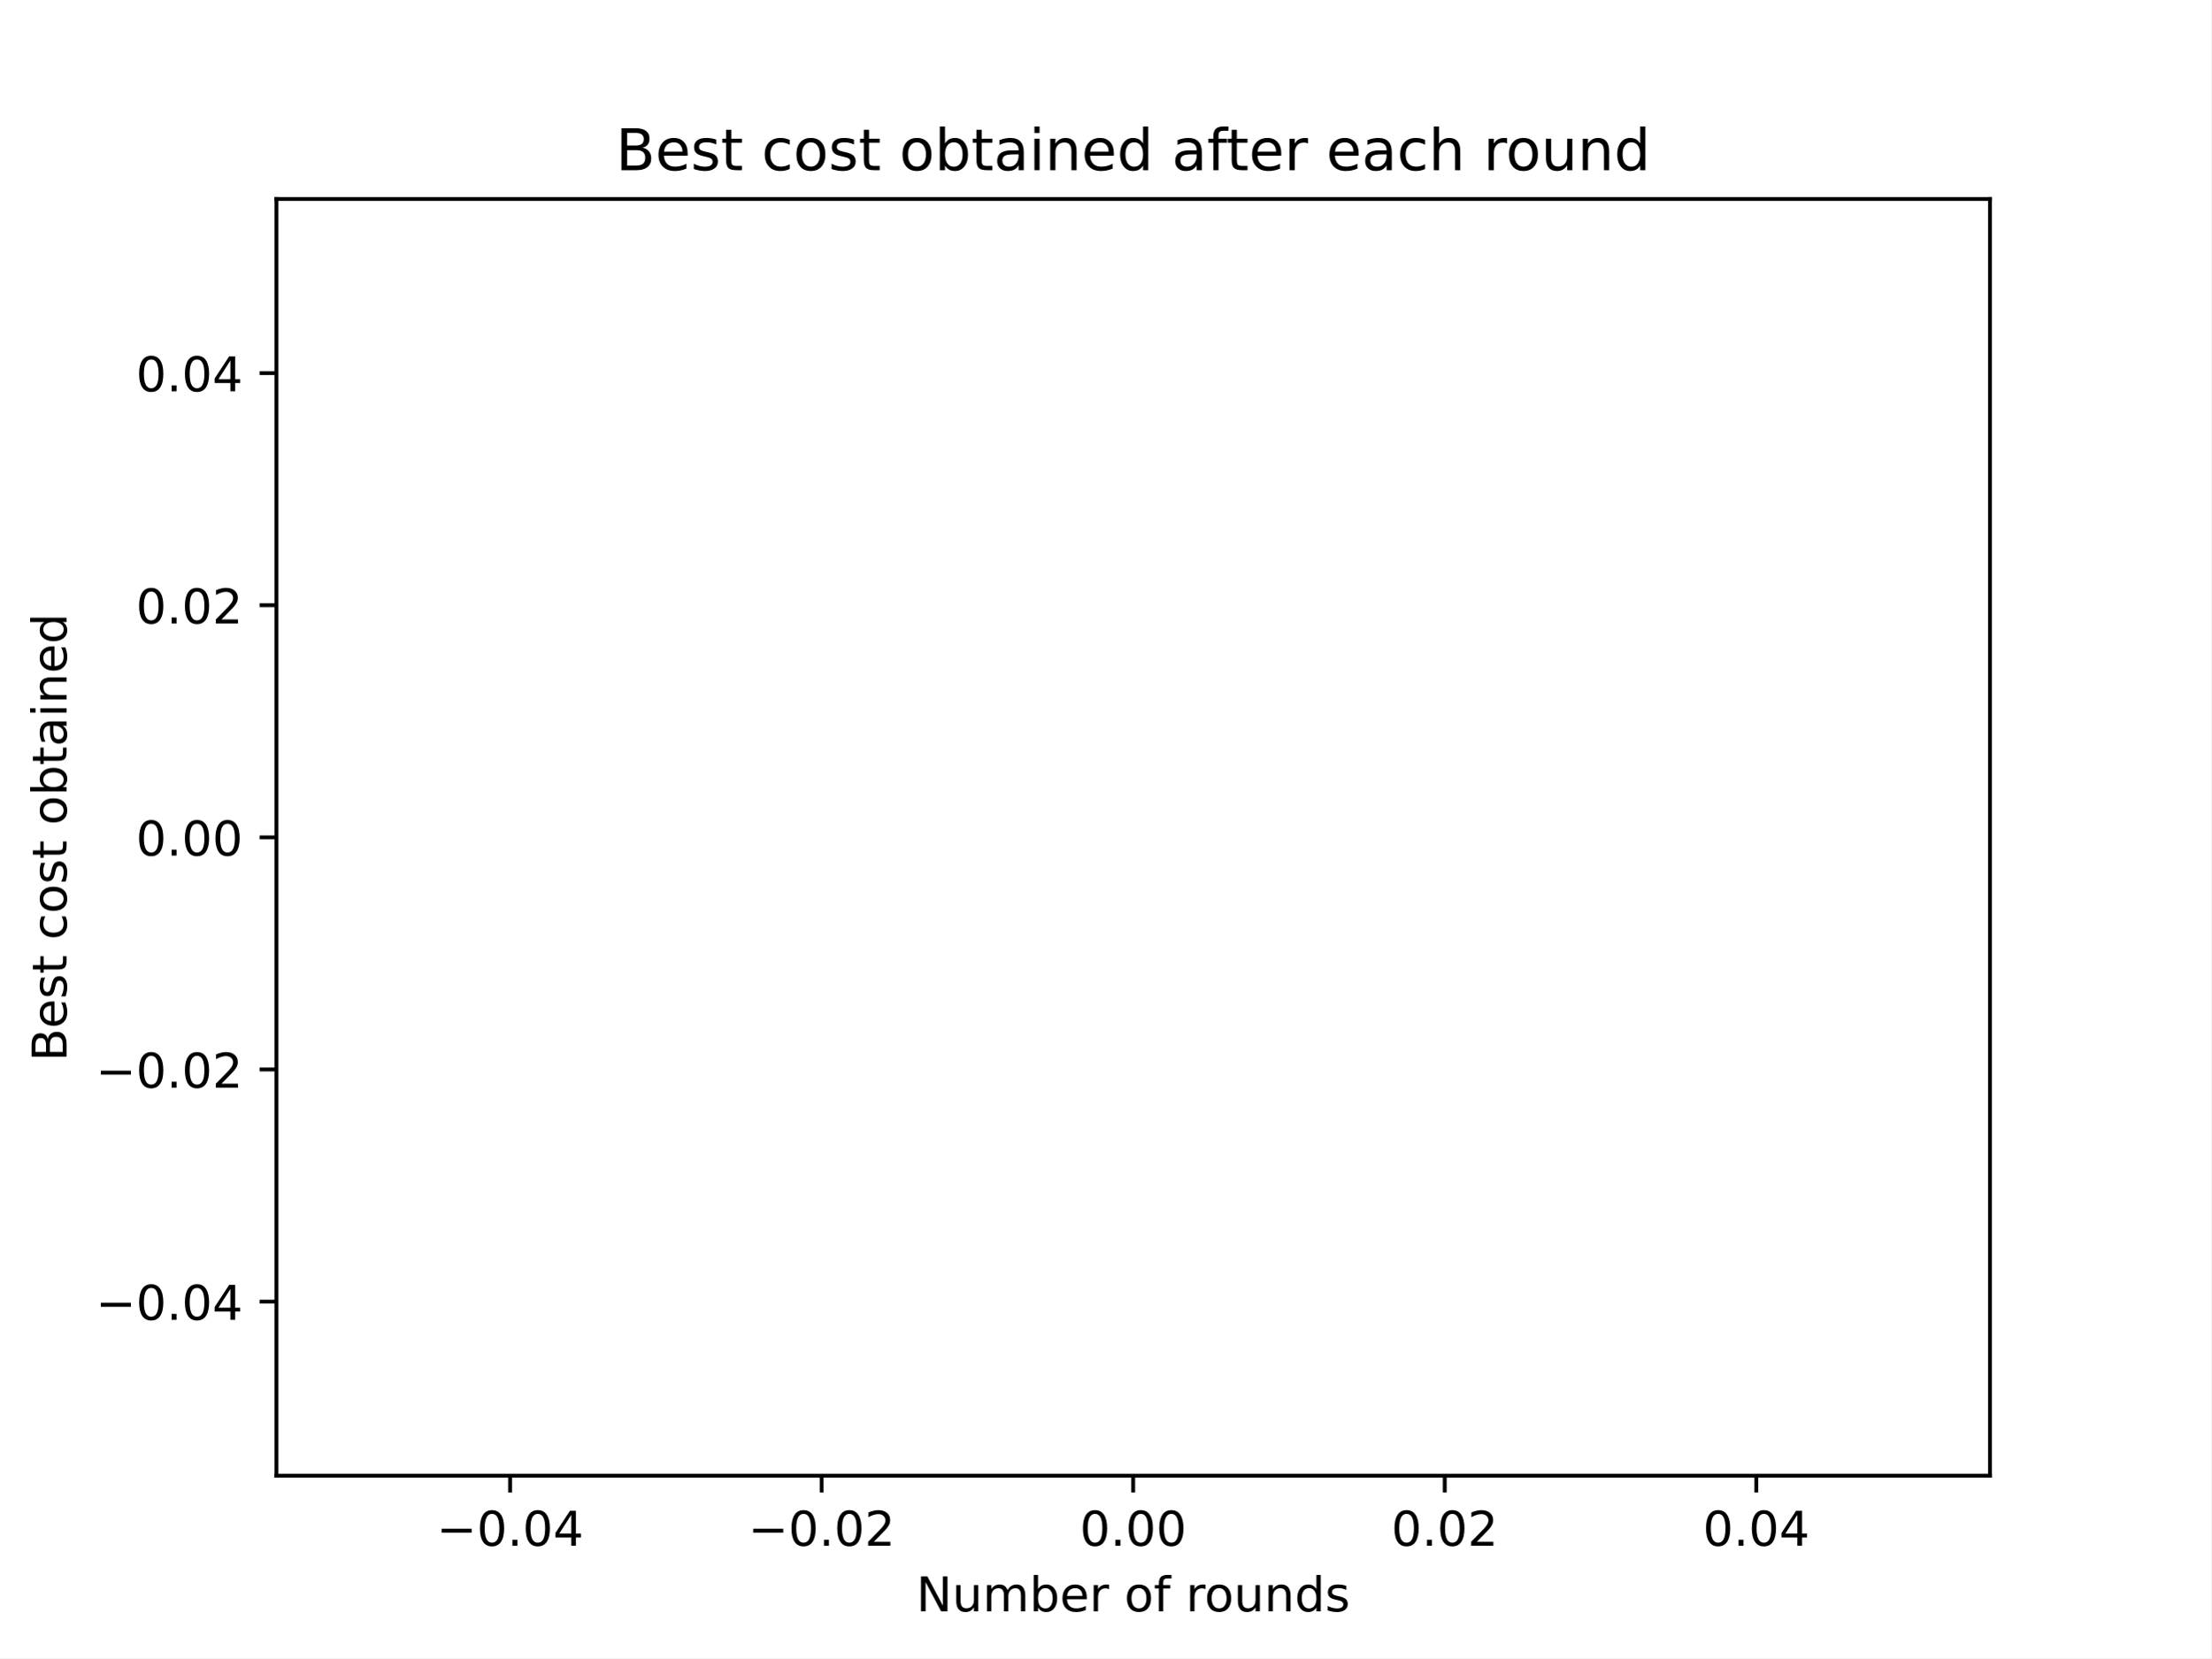
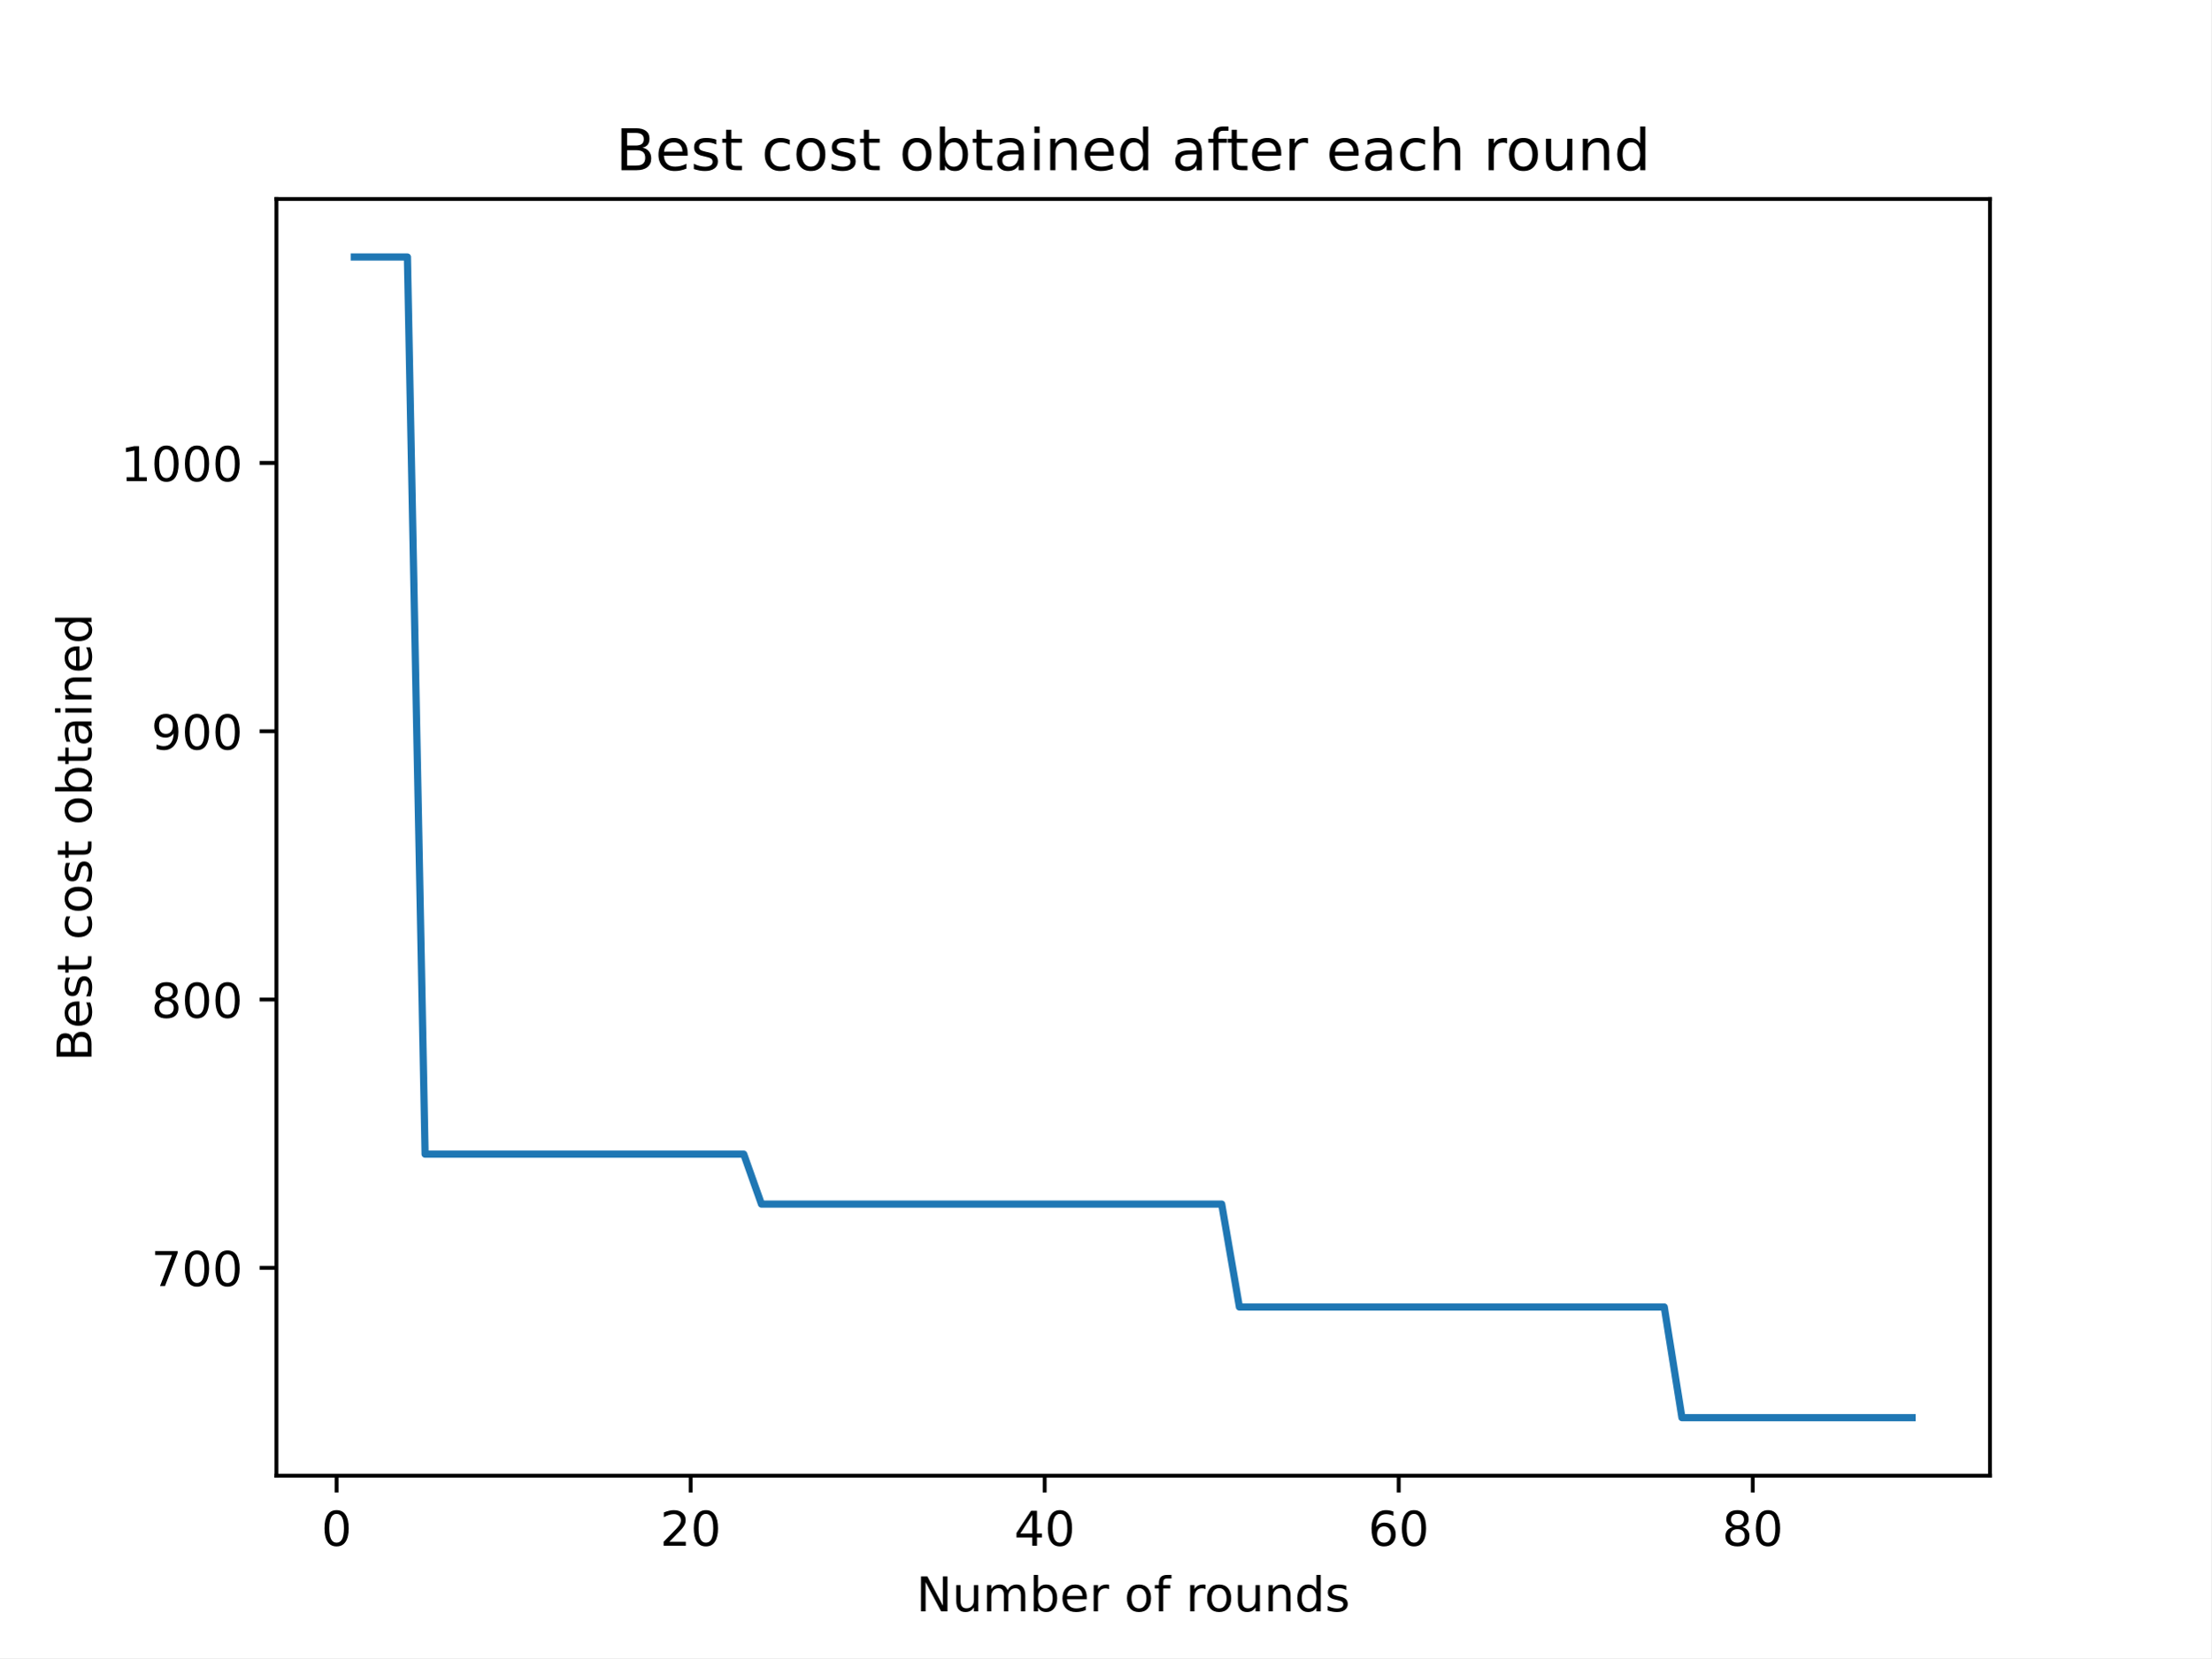
<svg xmlns="http://www.w3.org/2000/svg" xmlns:xlink="http://www.w3.org/1999/xlink" height="345.6pt" version="1.1" viewBox="0 0 460.8 345.6" width="460.8pt">
  <defs>
    <style type="text/css">*{stroke-linecap:butt;stroke-linejoin:round;}</style>
  </defs>
  <g id="figure_1">
    <g id="patch_1">
      <path d="M 0 345.6  L 460.8 345.6  L 460.8 0  L 0 0  z " style="fill:#ffffff;" />
    </g>
    <g id="axes_1">
      <g id="patch_2">
        <path d="M 57.6 307.584  L 414.72 307.584  L 414.72 41.472  L 57.6 41.472  z " style="fill:#ffffff;" />
      </g>
      <g id="matplotlib.axis_1">
        <g id="xtick_1">
          <g id="line2d_1">
            <defs>
-               <path d="M 0 0  L 0 3.5  " id="md01a95ac7e" style="stroke:#000000;stroke-width:0.8;" />
-             </defs>
-             <g>
-               <use style="stroke:#000000;stroke-width:0.8;" x="106.298" xlink:href="#md01a95ac7e" y="307.584" />
+               <path d="M 0 0  L 0 3.5  " id="m90bd1d16af" style="stroke:#000000;stroke-width:0.8;" />
+             </defs>
+             <g>
+               <use style="stroke:#000000;stroke-width:0.8;" x="70.143" xlink:href="#m90bd1d16af" y="307.584" />
            </g>
          </g>
          <g id="text_1">
-             <g transform="translate(90.97553 322.1824)scale(0.1 -0.1)">
-               <defs>
-                 <path d="M 10.594 35.5  L 73.188 35.5  L 73.188 27.203  L 10.594 27.203  z " id="DejaVuSans-8722" />
+             <g transform="translate(66.96222 322.1824)scale(0.1 -0.1)">
+               <defs>
                <path d="M 31.781 66.406  Q 24.172 66.406 20.328 58.906  Q 16.5 51.422 16.5 36.375  Q 16.5 21.391 20.328 13.891  Q 24.172 6.391 31.781 6.391  Q 39.453 6.391 43.281 13.891  Q 47.125 21.391 47.125 36.375  Q 47.125 51.422 43.281 58.906  Q 39.453 66.406 31.781 66.406  z M 31.781 74.219  Q 44.047 74.219 50.516 64.516  Q 56.984 54.828 56.984 36.375  Q 56.984 17.969 50.516 8.266  Q 44.047 -1.422 31.781 -1.422  Q 19.531 -1.422 13.062 8.266  Q 6.594 17.969 6.594 36.375  Q 6.594 54.828 13.062 64.516  Q 19.531 74.219 31.781 74.219  z " id="DejaVuSans-48" />
-                 <path d="M 10.688 12.406  L 21 12.406  L 21 0  L 10.688 0  z " id="DejaVuSans-46" />
-                 <path d="M 37.797 64.312  L 12.891 25.391  L 37.797 25.391  z M 35.203 72.906  L 47.609 72.906  L 47.609 25.391  L 58.016 25.391  L 58.016 17.188  L 47.609 17.188  L 47.609 0  L 37.797 0  L 37.797 17.188  L 4.891 17.188  L 4.891 26.703  z " id="DejaVuSans-52" />
-               </defs>
-               <use xlink:href="#DejaVuSans-8722" />
-               <use x="83.789" xlink:href="#DejaVuSans-48" />
-               <use x="147.412" xlink:href="#DejaVuSans-46" />
-               <use x="179.199" xlink:href="#DejaVuSans-48" />
-               <use x="242.822" xlink:href="#DejaVuSans-52" />
+               </defs>
+               <use xlink:href="#DejaVuSans-48" />
            </g>
          </g>
        </g>
        <g id="xtick_2">
          <g id="line2d_2">
            <g>
-               <use style="stroke:#000000;stroke-width:0.8;" x="171.229" xlink:href="#md01a95ac7e" y="307.584" />
+               <use style="stroke:#000000;stroke-width:0.8;" x="143.929" xlink:href="#m90bd1d16af" y="307.584" />
            </g>
          </g>
          <g id="text_2">
-             <g transform="translate(155.9064 322.1824)scale(0.1 -0.1)">
+             <g transform="translate(137.5661 322.1824)scale(0.1 -0.1)">
              <defs>
                <path d="M 19.188 8.297  L 53.609 8.297  L 53.609 0  L 7.328 0  L 7.328 8.297  Q 12.938 14.109 22.625 23.891  Q 32.328 33.688 34.812 36.531  Q 39.547 41.844 41.422 45.531  Q 43.312 49.219 43.312 52.781  Q 43.312 58.594 39.234 62.25  Q 35.156 65.922 28.609 65.922  Q 23.969 65.922 18.812 64.312  Q 13.672 62.703 7.812 59.422  L 7.812 69.391  Q 13.766 71.781 18.938 73  Q 24.125 74.219 28.422 74.219  Q 39.75 74.219 46.484 68.547  Q 53.219 62.891 53.219 53.422  Q 53.219 48.922 51.531 44.891  Q 49.859 40.875 45.406 35.406  Q 44.188 33.984 37.641 27.219  Q 31.109 20.453 19.188 8.297  z " id="DejaVuSans-50" />
              </defs>
-               <use xlink:href="#DejaVuSans-8722" />
-               <use x="83.789" xlink:href="#DejaVuSans-48" />
-               <use x="147.412" xlink:href="#DejaVuSans-46" />
-               <use x="179.199" xlink:href="#DejaVuSans-48" />
-               <use x="242.822" xlink:href="#DejaVuSans-50" />
+               <use xlink:href="#DejaVuSans-50" />
+               <use x="63.623" xlink:href="#DejaVuSans-48" />
            </g>
          </g>
        </g>
        <g id="xtick_3">
          <g id="line2d_3">
            <g>
-               <use style="stroke:#000000;stroke-width:0.8;" x="236.16" xlink:href="#md01a95ac7e" y="307.584" />
+               <use style="stroke:#000000;stroke-width:0.8;" x="217.714" xlink:href="#m90bd1d16af" y="307.584" />
            </g>
          </g>
          <g id="text_3">
-             <g transform="translate(225.0272 322.1824)scale(0.1 -0.1)">
-               <use xlink:href="#DejaVuSans-48" />
-               <use x="63.623" xlink:href="#DejaVuSans-46" />
-               <use x="95.41" xlink:href="#DejaVuSans-48" />
-               <use x="159.033" xlink:href="#DejaVuSans-48" />
+             <g transform="translate(211.3512 322.1824)scale(0.1 -0.1)">
+               <defs>
+                 <path d="M 37.797 64.312  L 12.891 25.391  L 37.797 25.391  z M 35.203 72.906  L 47.609 72.906  L 47.609 25.391  L 58.016 25.391  L 58.016 17.188  L 47.609 17.188  L 47.609 0  L 37.797 0  L 37.797 17.188  L 4.891 17.188  L 4.891 26.703  z " id="DejaVuSans-52" />
+               </defs>
+               <use xlink:href="#DejaVuSans-52" />
+               <use x="63.623" xlink:href="#DejaVuSans-48" />
            </g>
          </g>
        </g>
        <g id="xtick_4">
          <g id="line2d_4">
            <g>
-               <use style="stroke:#000000;stroke-width:0.8;" x="301.091" xlink:href="#md01a95ac7e" y="307.584" />
+               <use style="stroke:#000000;stroke-width:0.8;" x="291.499" xlink:href="#m90bd1d16af" y="307.584" />
            </g>
          </g>
          <g id="text_4">
-             <g transform="translate(289.9581 322.1824)scale(0.1 -0.1)">
-               <use xlink:href="#DejaVuSans-48" />
-               <use x="63.623" xlink:href="#DejaVuSans-46" />
-               <use x="95.41" xlink:href="#DejaVuSans-48" />
-               <use x="159.033" xlink:href="#DejaVuSans-50" />
+             <g transform="translate(285.1363 322.1824)scale(0.1 -0.1)">
+               <defs>
+                 <path d="M 33.016 40.375  Q 26.375 40.375 22.484 35.828  Q 18.609 31.297 18.609 23.391  Q 18.609 15.531 22.484 10.953  Q 26.375 6.391 33.016 6.391  Q 39.656 6.391 43.531 10.953  Q 47.406 15.531 47.406 23.391  Q 47.406 31.297 43.531 35.828  Q 39.656 40.375 33.016 40.375  z M 52.594 71.297  L 52.594 62.312  Q 48.875 64.062 45.094 64.984  Q 41.312 65.922 37.594 65.922  Q 27.828 65.922 22.672 59.328  Q 17.531 52.734 16.797 39.406  Q 19.672 43.656 24.016 45.922  Q 28.375 48.188 33.594 48.188  Q 44.578 48.188 50.953 41.516  Q 57.328 34.859 57.328 23.391  Q 57.328 12.156 50.688 5.359  Q 44.047 -1.422 33.016 -1.422  Q 20.359 -1.422 13.672 8.266  Q 6.984 17.969 6.984 36.375  Q 6.984 53.656 15.188 63.938  Q 23.391 74.219 37.203 74.219  Q 40.922 74.219 44.703 73.484  Q 48.484 72.75 52.594 71.297  z " id="DejaVuSans-54" />
+               </defs>
+               <use xlink:href="#DejaVuSans-54" />
+               <use x="63.623" xlink:href="#DejaVuSans-48" />
            </g>
          </g>
        </g>
        <g id="xtick_5">
          <g id="line2d_5">
            <g>
-               <use style="stroke:#000000;stroke-width:0.8;" x="366.022" xlink:href="#md01a95ac7e" y="307.584" />
+               <use style="stroke:#000000;stroke-width:0.8;" x="365.284" xlink:href="#m90bd1d16af" y="307.584" />
            </g>
          </g>
          <g id="text_5">
-             <g transform="translate(354.889 322.1824)scale(0.1 -0.1)">
-               <use xlink:href="#DejaVuSans-48" />
-               <use x="63.623" xlink:href="#DejaVuSans-46" />
-               <use x="95.41" xlink:href="#DejaVuSans-48" />
-               <use x="159.033" xlink:href="#DejaVuSans-52" />
+             <g transform="translate(358.9215 322.1824)scale(0.1 -0.1)">
+               <defs>
+                 <path d="M 31.781 34.625  Q 24.75 34.625 20.719 30.859  Q 16.703 27.094 16.703 20.516  Q 16.703 13.922 20.719 10.156  Q 24.75 6.391 31.781 6.391  Q 38.812 6.391 42.859 10.172  Q 46.922 13.969 46.922 20.516  Q 46.922 27.094 42.891 30.859  Q 38.875 34.625 31.781 34.625  z M 21.922 38.812  Q 15.578 40.375 12.031 44.719  Q 8.5 49.078 8.5 55.328  Q 8.5 64.062 14.719 69.141  Q 20.953 74.219 31.781 74.219  Q 42.672 74.219 48.875 69.141  Q 55.078 64.062 55.078 55.328  Q 55.078 49.078 51.531 44.719  Q 48 40.375 41.703 38.812  Q 48.828 37.156 52.797 32.312  Q 56.781 27.484 56.781 20.516  Q 56.781 9.906 50.312 4.234  Q 43.844 -1.422 31.781 -1.422  Q 19.734 -1.422 13.25 4.234  Q 6.781 9.906 6.781 20.516  Q 6.781 27.484 10.781 32.312  Q 14.797 37.156 21.922 38.812  z M 18.312 54.391  Q 18.312 48.734 21.844 45.562  Q 25.391 42.391 31.781 42.391  Q 38.141 42.391 41.719 45.562  Q 45.312 48.734 45.312 54.391  Q 45.312 60.062 41.719 63.234  Q 38.141 66.406 31.781 66.406  Q 25.391 66.406 21.844 63.234  Q 18.312 60.062 18.312 54.391  z " id="DejaVuSans-56" />
+               </defs>
+               <use xlink:href="#DejaVuSans-56" />
+               <use x="63.623" xlink:href="#DejaVuSans-48" />
            </g>
          </g>
        </g>
        <g id="text_6">
          <g transform="translate(190.9577 335.8606)scale(0.1 -0.1)">
            <defs>
              <path d="M 9.812 72.906  L 23.094 72.906  L 55.422 11.922  L 55.422 72.906  L 64.984 72.906  L 64.984 0  L 51.703 0  L 19.391 60.984  L 19.391 0  L 9.812 0  z " id="DejaVuSans-78" />
              <path d="M 8.5 21.578  L 8.5 54.688  L 17.484 54.688  L 17.484 21.922  Q 17.484 14.156 20.5 10.266  Q 23.531 6.391 29.594 6.391  Q 36.859 6.391 41.078 11.031  Q 45.312 15.672 45.312 23.688  L 45.312 54.688  L 54.297 54.688  L 54.297 0  L 45.312 0  L 45.312 8.406  Q 42.047 3.422 37.719 1  Q 33.406 -1.422 27.688 -1.422  Q 18.266 -1.422 13.375 4.438  Q 8.5 10.297 8.5 21.578  z M 31.109 56  z " id="DejaVuSans-117" />
              <path d="M 52 44.188  Q 55.375 50.25 60.062 53.125  Q 64.75 56 71.094 56  Q 79.641 56 84.281 50.016  Q 88.922 44.047 88.922 33.016  L 88.922 0  L 79.891 0  L 79.891 32.719  Q 79.891 40.578 77.094 44.375  Q 74.312 48.188 68.609 48.188  Q 61.625 48.188 57.562 43.547  Q 53.516 38.922 53.516 30.906  L 53.516 0  L 44.484 0  L 44.484 32.719  Q 44.484 40.625 41.703 44.406  Q 38.922 48.188 33.109 48.188  Q 26.219 48.188 22.156 43.531  Q 18.109 38.875 18.109 30.906  L 18.109 0  L 9.078 0  L 9.078 54.688  L 18.109 54.688  L 18.109 46.188  Q 21.188 51.219 25.484 53.609  Q 29.781 56 35.688 56  Q 41.656 56 45.828 52.969  Q 50 49.953 52 44.188  z " id="DejaVuSans-109" />
              <path d="M 48.688 27.297  Q 48.688 37.203 44.609 42.844  Q 40.531 48.484 33.406 48.484  Q 26.266 48.484 22.188 42.844  Q 18.109 37.203 18.109 27.297  Q 18.109 17.391 22.188 11.75  Q 26.266 6.109 33.406 6.109  Q 40.531 6.109 44.609 11.75  Q 48.688 17.391 48.688 27.297  z M 18.109 46.391  Q 20.953 51.266 25.266 53.625  Q 29.594 56 35.594 56  Q 45.562 56 51.781 48.094  Q 58.016 40.188 58.016 27.297  Q 58.016 14.406 51.781 6.484  Q 45.562 -1.422 35.594 -1.422  Q 29.594 -1.422 25.266 0.953  Q 20.953 3.328 18.109 8.203  L 18.109 0  L 9.078 0  L 9.078 75.984  L 18.109 75.984  z " id="DejaVuSans-98" />
              <path d="M 56.203 29.594  L 56.203 25.203  L 14.891 25.203  Q 15.484 15.922 20.484 11.062  Q 25.484 6.203 34.422 6.203  Q 39.594 6.203 44.453 7.469  Q 49.312 8.734 54.109 11.281  L 54.109 2.781  Q 49.266 0.734 44.188 -0.344  Q 39.109 -1.422 33.891 -1.422  Q 20.797 -1.422 13.156 6.188  Q 5.516 13.812 5.516 26.812  Q 5.516 40.234 12.766 48.109  Q 20.016 56 32.328 56  Q 43.359 56 49.781 48.891  Q 56.203 41.797 56.203 29.594  z M 47.219 32.234  Q 47.125 39.594 43.094 43.984  Q 39.062 48.391 32.422 48.391  Q 24.906 48.391 20.391 44.141  Q 15.875 39.891 15.188 32.172  z " id="DejaVuSans-101" />
              <path d="M 41.109 46.297  Q 39.594 47.172 37.812 47.578  Q 36.031 48 33.891 48  Q 26.266 48 22.188 43.047  Q 18.109 38.094 18.109 28.812  L 18.109 0  L 9.078 0  L 9.078 54.688  L 18.109 54.688  L 18.109 46.188  Q 20.953 51.172 25.484 53.578  Q 30.031 56 36.531 56  Q 37.453 56 38.578 55.875  Q 39.703 55.766 41.062 55.516  z " id="DejaVuSans-114" />
              <path id="DejaVuSans-32" />
              <path d="M 30.609 48.391  Q 23.391 48.391 19.188 42.75  Q 14.984 37.109 14.984 27.297  Q 14.984 17.484 19.156 11.844  Q 23.344 6.203 30.609 6.203  Q 37.797 6.203 41.984 11.859  Q 46.188 17.531 46.188 27.297  Q 46.188 37.016 41.984 42.703  Q 37.797 48.391 30.609 48.391  z M 30.609 56  Q 42.328 56 49.016 48.375  Q 55.719 40.766 55.719 27.297  Q 55.719 13.875 49.016 6.219  Q 42.328 -1.422 30.609 -1.422  Q 18.844 -1.422 12.172 6.219  Q 5.516 13.875 5.516 27.297  Q 5.516 40.766 12.172 48.375  Q 18.844 56 30.609 56  z " id="DejaVuSans-111" />
              <path d="M 37.109 75.984  L 37.109 68.5  L 28.516 68.5  Q 23.688 68.5 21.797 66.547  Q 19.922 64.594 19.922 59.516  L 19.922 54.688  L 34.719 54.688  L 34.719 47.703  L 19.922 47.703  L 19.922 0  L 10.891 0  L 10.891 47.703  L 2.297 47.703  L 2.297 54.688  L 10.891 54.688  L 10.891 58.5  Q 10.891 67.625 15.141 71.797  Q 19.391 75.984 28.609 75.984  z " id="DejaVuSans-102" />
              <path d="M 54.891 33.016  L 54.891 0  L 45.906 0  L 45.906 32.719  Q 45.906 40.484 42.875 44.328  Q 39.844 48.188 33.797 48.188  Q 26.516 48.188 22.312 43.547  Q 18.109 38.922 18.109 30.906  L 18.109 0  L 9.078 0  L 9.078 54.688  L 18.109 54.688  L 18.109 46.188  Q 21.344 51.125 25.703 53.562  Q 30.078 56 35.797 56  Q 45.219 56 50.047 50.172  Q 54.891 44.344 54.891 33.016  z " id="DejaVuSans-110" />
              <path d="M 45.406 46.391  L 45.406 75.984  L 54.391 75.984  L 54.391 0  L 45.406 0  L 45.406 8.203  Q 42.578 3.328 38.25 0.953  Q 33.938 -1.422 27.875 -1.422  Q 17.969 -1.422 11.734 6.484  Q 5.516 14.406 5.516 27.297  Q 5.516 40.188 11.734 48.094  Q 17.969 56 27.875 56  Q 33.938 56 38.25 53.625  Q 42.578 51.266 45.406 46.391  z M 14.797 27.297  Q 14.797 17.391 18.875 11.75  Q 22.953 6.109 30.078 6.109  Q 37.203 6.109 41.297 11.75  Q 45.406 17.391 45.406 27.297  Q 45.406 37.203 41.297 42.844  Q 37.203 48.484 30.078 48.484  Q 22.953 48.484 18.875 42.844  Q 14.797 37.203 14.797 27.297  z " id="DejaVuSans-100" />
              <path d="M 44.281 53.078  L 44.281 44.578  Q 40.484 46.531 36.375 47.5  Q 32.281 48.484 27.875 48.484  Q 21.188 48.484 17.844 46.438  Q 14.5 44.391 14.5 40.281  Q 14.5 37.156 16.891 35.375  Q 19.281 33.594 26.516 31.984  L 29.594 31.297  Q 39.156 29.25 43.188 25.516  Q 47.219 21.781 47.219 15.094  Q 47.219 7.469 41.188 3.016  Q 35.156 -1.422 24.609 -1.422  Q 20.219 -1.422 15.453 -0.562  Q 10.688 0.297 5.422 2  L 5.422 11.281  Q 10.406 8.688 15.234 7.391  Q 20.062 6.109 24.812 6.109  Q 31.156 6.109 34.562 8.281  Q 37.984 10.453 37.984 14.406  Q 37.984 18.062 35.516 20.016  Q 33.062 21.969 24.703 23.781  L 21.578 24.516  Q 13.234 26.266 9.516 29.906  Q 5.812 33.547 5.812 39.891  Q 5.812 47.609 11.281 51.797  Q 16.75 56 26.812 56  Q 31.781 56 36.172 55.266  Q 40.578 54.547 44.281 53.078  z " id="DejaVuSans-115" />
            </defs>
            <use xlink:href="#DejaVuSans-78" />
            <use x="74.805" xlink:href="#DejaVuSans-117" />
            <use x="138.184" xlink:href="#DejaVuSans-109" />
            <use x="235.596" xlink:href="#DejaVuSans-98" />
            <use x="299.072" xlink:href="#DejaVuSans-101" />
            <use x="360.596" xlink:href="#DejaVuSans-114" />
            <use x="401.709" xlink:href="#DejaVuSans-32" />
            <use x="433.496" xlink:href="#DejaVuSans-111" />
            <use x="494.678" xlink:href="#DejaVuSans-102" />
            <use x="529.883" xlink:href="#DejaVuSans-32" />
            <use x="561.67" xlink:href="#DejaVuSans-114" />
            <use x="600.533" xlink:href="#DejaVuSans-111" />
            <use x="661.715" xlink:href="#DejaVuSans-117" />
            <use x="725.094" xlink:href="#DejaVuSans-110" />
            <use x="788.473" xlink:href="#DejaVuSans-100" />
            <use x="851.949" xlink:href="#DejaVuSans-115" />
          </g>
        </g>
      </g>
      <g id="matplotlib.axis_2">
        <g id="ytick_1">
          <g id="line2d_6">
            <defs>
-               <path d="M 0 0  L -3.5 0  " id="m0614ecd090" style="stroke:#000000;stroke-width:0.8;" />
-             </defs>
-             <g>
-               <use style="stroke:#000000;stroke-width:0.8;" x="57.6" xlink:href="#m0614ecd090" y="271.296" />
+               <path d="M 0 0  L -3.5 0  " id="m07e80ac78b" style="stroke:#000000;stroke-width:0.8;" />
+             </defs>
+             <g>
+               <use style="stroke:#000000;stroke-width:0.8;" x="57.6" xlink:href="#m07e80ac78b" y="264.257" />
            </g>
          </g>
          <g id="text_7">
-             <g transform="translate(19.95469 275.0952)scale(0.1 -0.1)">
-               <use xlink:href="#DejaVuSans-8722" />
-               <use x="83.789" xlink:href="#DejaVuSans-48" />
-               <use x="147.412" xlink:href="#DejaVuSans-46" />
-               <use x="179.199" xlink:href="#DejaVuSans-48" />
-               <use x="242.822" xlink:href="#DejaVuSans-52" />
+             <g transform="translate(31.5125 268.0566)scale(0.1 -0.1)">
+               <defs>
+                 <path d="M 8.203 72.906  L 55.078 72.906  L 55.078 68.703  L 28.609 0  L 18.312 0  L 43.219 64.594  L 8.203 64.594  z " id="DejaVuSans-55" />
+               </defs>
+               <use xlink:href="#DejaVuSans-55" />
+               <use x="63.623" xlink:href="#DejaVuSans-48" />
+               <use x="127.246" xlink:href="#DejaVuSans-48" />
            </g>
          </g>
        </g>
        <g id="ytick_2">
          <g id="line2d_7">
            <g>
-               <use style="stroke:#000000;stroke-width:0.8;" x="57.6" xlink:href="#m0614ecd090" y="222.912" />
+               <use style="stroke:#000000;stroke-width:0.8;" x="57.6" xlink:href="#m07e80ac78b" y="208.334" />
            </g>
          </g>
          <g id="text_8">
-             <g transform="translate(19.95469 226.7112)scale(0.1 -0.1)">
-               <use xlink:href="#DejaVuSans-8722" />
-               <use x="83.789" xlink:href="#DejaVuSans-48" />
-               <use x="147.412" xlink:href="#DejaVuSans-46" />
-               <use x="179.199" xlink:href="#DejaVuSans-48" />
-               <use x="242.822" xlink:href="#DejaVuSans-50" />
+             <g transform="translate(31.5125 212.1328)scale(0.1 -0.1)">
+               <use xlink:href="#DejaVuSans-56" />
+               <use x="63.623" xlink:href="#DejaVuSans-48" />
+               <use x="127.246" xlink:href="#DejaVuSans-48" />
            </g>
          </g>
        </g>
        <g id="ytick_3">
          <g id="line2d_8">
            <g>
-               <use style="stroke:#000000;stroke-width:0.8;" x="57.6" xlink:href="#m0614ecd090" y="174.528" />
+               <use style="stroke:#000000;stroke-width:0.8;" x="57.6" xlink:href="#m07e80ac78b" y="152.41" />
            </g>
          </g>
          <g id="text_9">
-             <g transform="translate(28.33438 178.3272)scale(0.1 -0.1)">
-               <use xlink:href="#DejaVuSans-48" />
-               <use x="63.623" xlink:href="#DejaVuSans-46" />
-               <use x="95.41" xlink:href="#DejaVuSans-48" />
-               <use x="159.033" xlink:href="#DejaVuSans-48" />
+             <g transform="translate(31.5125 156.209)scale(0.1 -0.1)">
+               <defs>
+                 <path d="M 10.984 1.516  L 10.984 10.5  Q 14.703 8.734 18.5 7.812  Q 22.312 6.891 25.984 6.891  Q 35.75 6.891 40.891 13.453  Q 46.047 20.016 46.781 33.406  Q 43.953 29.203 39.594 26.953  Q 35.25 24.703 29.984 24.703  Q 19.047 24.703 12.672 31.312  Q 6.297 37.938 6.297 49.422  Q 6.297 60.641 12.938 67.422  Q 19.578 74.219 30.609 74.219  Q 43.266 74.219 49.922 64.516  Q 56.594 54.828 56.594 36.375  Q 56.594 19.141 48.406 8.859  Q 40.234 -1.422 26.422 -1.422  Q 22.703 -1.422 18.891 -0.688  Q 15.094 0.047 10.984 1.516  z M 30.609 32.422  Q 37.25 32.422 41.125 36.953  Q 45.016 41.5 45.016 49.422  Q 45.016 57.281 41.125 61.844  Q 37.25 66.406 30.609 66.406  Q 23.969 66.406 20.094 61.844  Q 16.219 57.281 16.219 49.422  Q 16.219 41.5 20.094 36.953  Q 23.969 32.422 30.609 32.422  z " id="DejaVuSans-57" />
+               </defs>
+               <use xlink:href="#DejaVuSans-57" />
+               <use x="63.623" xlink:href="#DejaVuSans-48" />
+               <use x="127.246" xlink:href="#DejaVuSans-48" />
            </g>
          </g>
        </g>
        <g id="ytick_4">
          <g id="line2d_9">
            <g>
-               <use style="stroke:#000000;stroke-width:0.8;" x="57.6" xlink:href="#m0614ecd090" y="126.144" />
+               <use style="stroke:#000000;stroke-width:0.8;" x="57.6" xlink:href="#m07e80ac78b" y="96.486" />
            </g>
          </g>
          <g id="text_10">
-             <g transform="translate(28.33438 129.9432)scale(0.1 -0.1)">
-               <use xlink:href="#DejaVuSans-48" />
-               <use x="63.623" xlink:href="#DejaVuSans-46" />
-               <use x="95.41" xlink:href="#DejaVuSans-48" />
-               <use x="159.033" xlink:href="#DejaVuSans-50" />
-             </g>
-           </g>
-         </g>
-         <g id="ytick_5">
-           <g id="line2d_10">
-             <g>
-               <use style="stroke:#000000;stroke-width:0.8;" x="57.6" xlink:href="#m0614ecd090" y="77.76" />
-             </g>
-           </g>
-           <g id="text_11">
-             <g transform="translate(28.33438 81.55922)scale(0.1 -0.1)">
-               <use xlink:href="#DejaVuSans-48" />
-               <use x="63.623" xlink:href="#DejaVuSans-46" />
-               <use x="95.41" xlink:href="#DejaVuSans-48" />
-               <use x="159.033" xlink:href="#DejaVuSans-52" />
-             </g>
-           </g>
-         </g>
-         <g id="text_12">
-           <g transform="translate(13.875 221.2178)rotate(-90)scale(0.1 -0.1)">
+             <g transform="translate(25.15 100.2851)scale(0.1 -0.1)">
+               <defs>
+                 <path d="M 12.406 8.297  L 28.516 8.297  L 28.516 63.922  L 10.984 60.406  L 10.984 69.391  L 28.422 72.906  L 38.281 72.906  L 38.281 8.297  L 54.391 8.297  L 54.391 0  L 12.406 0  z " id="DejaVuSans-49" />
+               </defs>
+               <use xlink:href="#DejaVuSans-49" />
+               <use x="63.623" xlink:href="#DejaVuSans-48" />
+               <use x="127.246" xlink:href="#DejaVuSans-48" />
+               <use x="190.869" xlink:href="#DejaVuSans-48" />
+             </g>
+           </g>
+         </g>
+         <g id="text_11">
+           <g transform="translate(19.07031 221.2178)rotate(-90)scale(0.1 -0.1)">
            <defs>
              <path d="M 19.672 34.812  L 19.672 8.109  L 35.5 8.109  Q 43.453 8.109 47.281 11.406  Q 51.125 14.703 51.125 21.484  Q 51.125 28.328 47.281 31.562  Q 43.453 34.812 35.5 34.812  z M 19.672 64.797  L 19.672 42.828  L 34.281 42.828  Q 41.5 42.828 45.031 45.531  Q 48.578 48.25 48.578 53.812  Q 48.578 59.328 45.031 62.062  Q 41.5 64.797 34.281 64.797  z M 9.812 72.906  L 35.016 72.906  Q 46.297 72.906 52.391 68.219  Q 58.5 63.531 58.5 54.891  Q 58.5 48.188 55.375 44.234  Q 52.25 40.281 46.188 39.312  Q 53.469 37.75 57.5 32.781  Q 61.531 27.828 61.531 20.406  Q 61.531 10.641 54.891 5.312  Q 48.25 0 35.984 0  L 9.812 0  z " id="DejaVuSans-66" />
              <path d="M 18.312 70.219  L 18.312 54.688  L 36.812 54.688  L 36.812 47.703  L 18.312 47.703  L 18.312 18.016  Q 18.312 11.328 20.141 9.422  Q 21.969 7.516 27.594 7.516  L 36.812 7.516  L 36.812 0  L 27.594 0  Q 17.188 0 13.234 3.875  Q 9.281 7.766 9.281 18.016  L 9.281 47.703  L 2.688 47.703  L 2.688 54.688  L 9.281 54.688  L 9.281 70.219  z " id="DejaVuSans-116" />
              <path d="M 48.781 52.594  L 48.781 44.188  Q 44.969 46.297 41.141 47.344  Q 37.312 48.391 33.406 48.391  Q 24.656 48.391 19.812 42.844  Q 14.984 37.312 14.984 27.297  Q 14.984 17.281 19.812 11.734  Q 24.656 6.203 33.406 6.203  Q 37.312 6.203 41.141 7.25  Q 44.969 8.297 48.781 10.406  L 48.781 2.094  Q 45.016 0.344 40.984 -0.531  Q 36.969 -1.422 32.422 -1.422  Q 20.062 -1.422 12.781 6.344  Q 5.516 14.109 5.516 27.297  Q 5.516 40.672 12.859 48.328  Q 20.219 56 33.016 56  Q 37.156 56 41.109 55.141  Q 45.062 54.297 48.781 52.594  z " id="DejaVuSans-99" />
              <path d="M 34.281 27.484  Q 23.391 27.484 19.188 25  Q 14.984 22.516 14.984 16.5  Q 14.984 11.719 18.141 8.906  Q 21.297 6.109 26.703 6.109  Q 34.188 6.109 38.703 11.406  Q 43.219 16.703 43.219 25.484  L 43.219 27.484  z M 52.203 31.203  L 52.203 0  L 43.219 0  L 43.219 8.297  Q 40.141 3.328 35.547 0.953  Q 30.953 -1.422 24.312 -1.422  Q 15.922 -1.422 10.953 3.297  Q 6 8.016 6 15.922  Q 6 25.141 12.172 29.828  Q 18.359 34.516 30.609 34.516  L 43.219 34.516  L 43.219 35.406  Q 43.219 41.609 39.141 45  Q 35.062 48.391 27.688 48.391  Q 23 48.391 18.547 47.266  Q 14.109 46.141 10.016 43.891  L 10.016 52.203  Q 14.938 54.109 19.578 55.047  Q 24.219 56 28.609 56  Q 40.484 56 46.344 49.844  Q 52.203 43.703 52.203 31.203  z " id="DejaVuSans-97" />
              <path d="M 9.422 54.688  L 18.406 54.688  L 18.406 0  L 9.422 0  z M 9.422 75.984  L 18.406 75.984  L 18.406 64.594  L 9.422 64.594  z " id="DejaVuSans-105" />
            </defs>
            <use xlink:href="#DejaVuSans-66" />
            <use x="68.604" xlink:href="#DejaVuSans-101" />
            <use x="130.127" xlink:href="#DejaVuSans-115" />
            <use x="182.227" xlink:href="#DejaVuSans-116" />
            <use x="221.436" xlink:href="#DejaVuSans-32" />
            <use x="253.223" xlink:href="#DejaVuSans-99" />
            <use x="308.203" xlink:href="#DejaVuSans-111" />
            <use x="369.385" xlink:href="#DejaVuSans-115" />
            <use x="421.484" xlink:href="#DejaVuSans-116" />
            <use x="460.693" xlink:href="#DejaVuSans-32" />
            <use x="492.48" xlink:href="#DejaVuSans-111" />
            <use x="553.662" xlink:href="#DejaVuSans-98" />
            <use x="617.139" xlink:href="#DejaVuSans-116" />
            <use x="656.348" xlink:href="#DejaVuSans-97" />
            <use x="717.627" xlink:href="#DejaVuSans-105" />
            <use x="745.41" xlink:href="#DejaVuSans-110" />
            <use x="808.789" xlink:href="#DejaVuSans-101" />
            <use x="870.312" xlink:href="#DejaVuSans-100" />
          </g>
        </g>
      </g>
-       <g id="line2d_11">
-         <path clip-path="url(#p5547325d91)" d="M 0 0  " style="fill:none;stroke:#1f77b4;stroke-linecap:square;stroke-width:1.5;" />
+       <g id="line2d_10">
+         <path clip-path="url(#p7284ece2ee)" d="M 73.833 53.568  L 77.522 53.568  L 81.211 53.568  L 84.9 53.568  L 88.59 240.563  L 92.279 240.563  L 95.968 240.563  L 99.658 240.563  L 103.347 240.563  L 107.036 240.563  L 110.725 240.563  L 114.415 240.563  L 118.104 240.563  L 121.793 240.563  L 125.482 240.563  L 129.172 240.563  L 132.861 240.563  L 136.55 240.563  L 140.239 240.563  L 143.929 240.563  L 147.618 240.563  L 151.307 240.563  L 154.996 240.563  L 158.686 250.97  L 162.375 250.97  L 166.064 250.97  L 169.753 250.97  L 173.443 250.97  L 177.132 250.97  L 180.821 250.97  L 184.51 250.97  L 188.2 250.97  L 191.889 250.97  L 195.578 250.97  L 199.267 250.97  L 202.957 250.97  L 206.646 250.97  L 210.335 250.97  L 214.024 250.97  L 217.714 250.97  L 221.403 250.97  L 225.092 250.97  L 228.781 250.97  L 232.471 250.97  L 236.16 250.97  L 239.849 250.97  L 243.539 250.97  L 247.228 250.97  L 250.917 250.97  L 254.606 250.97  L 258.296 272.424  L 261.985 272.424  L 265.674 272.424  L 269.363 272.424  L 273.053 272.424  L 276.742 272.424  L 280.431 272.424  L 284.12 272.424  L 287.81 272.424  L 291.499 272.424  L 295.188 272.424  L 298.877 272.424  L 302.567 272.424  L 306.256 272.424  L 309.945 272.424  L 313.634 272.424  L 317.324 272.424  L 321.013 272.424  L 324.702 272.424  L 328.391 272.424  L 332.081 272.424  L 335.77 272.424  L 339.459 272.424  L 343.148 272.424  L 346.838 272.424  L 350.527 295.488  L 354.216 295.488  L 357.905 295.488  L 361.595 295.488  L 365.284 295.488  L 368.973 295.488  L 372.662 295.488  L 376.352 295.488  L 380.041 295.488  L 383.73 295.488  L 387.42 295.488  L 391.109 295.488  L 394.798 295.488  L 398.487 295.488  " style="fill:none;stroke:#1f77b4;stroke-linecap:square;stroke-width:1.5;" />
      </g>
      <g id="patch_3">
        <path d="M 57.6 307.584  L 57.6 41.472  " style="fill:none;stroke:#000000;stroke-linecap:square;stroke-linejoin:miter;stroke-width:0.8;" />
      </g>
      <g id="patch_4">
        <path d="M 414.72 307.584  L 414.72 41.472  " style="fill:none;stroke:#000000;stroke-linecap:square;stroke-linejoin:miter;stroke-width:0.8;" />
      </g>
      <g id="patch_5">
        <path d="M 57.6 307.584  L 414.72 307.584  " style="fill:none;stroke:#000000;stroke-linecap:square;stroke-linejoin:miter;stroke-width:0.8;" />
      </g>
      <g id="patch_6">
        <path d="M 57.6 41.472  L 414.72 41.472  " style="fill:none;stroke:#000000;stroke-linecap:square;stroke-linejoin:miter;stroke-width:0.8;" />
      </g>
-       <g id="text_13">
+       <g id="text_12">
        <g transform="translate(128.3297 35.472)scale(0.12 -0.12)">
          <defs>
            <path d="M 54.891 33.016  L 54.891 0  L 45.906 0  L 45.906 32.719  Q 45.906 40.484 42.875 44.328  Q 39.844 48.188 33.797 48.188  Q 26.516 48.188 22.312 43.547  Q 18.109 38.922 18.109 30.906  L 18.109 0  L 9.078 0  L 9.078 75.984  L 18.109 75.984  L 18.109 46.188  Q 21.344 51.125 25.703 53.562  Q 30.078 56 35.797 56  Q 45.219 56 50.047 50.172  Q 54.891 44.344 54.891 33.016  z " id="DejaVuSans-104" />
          </defs>
          <use xlink:href="#DejaVuSans-66" />
          <use x="68.604" xlink:href="#DejaVuSans-101" />
          <use x="130.127" xlink:href="#DejaVuSans-115" />
          <use x="182.227" xlink:href="#DejaVuSans-116" />
          <use x="221.436" xlink:href="#DejaVuSans-32" />
          <use x="253.223" xlink:href="#DejaVuSans-99" />
          <use x="308.203" xlink:href="#DejaVuSans-111" />
          <use x="369.385" xlink:href="#DejaVuSans-115" />
          <use x="421.484" xlink:href="#DejaVuSans-116" />
          <use x="460.693" xlink:href="#DejaVuSans-32" />
          <use x="492.48" xlink:href="#DejaVuSans-111" />
          <use x="553.662" xlink:href="#DejaVuSans-98" />
          <use x="617.139" xlink:href="#DejaVuSans-116" />
          <use x="656.348" xlink:href="#DejaVuSans-97" />
          <use x="717.627" xlink:href="#DejaVuSans-105" />
          <use x="745.41" xlink:href="#DejaVuSans-110" />
          <use x="808.789" xlink:href="#DejaVuSans-101" />
          <use x="870.312" xlink:href="#DejaVuSans-100" />
          <use x="933.789" xlink:href="#DejaVuSans-32" />
          <use x="965.576" xlink:href="#DejaVuSans-97" />
          <use x="1026.855" xlink:href="#DejaVuSans-102" />
          <use x="1060.311" xlink:href="#DejaVuSans-116" />
          <use x="1099.52" xlink:href="#DejaVuSans-101" />
          <use x="1161.043" xlink:href="#DejaVuSans-114" />
          <use x="1202.156" xlink:href="#DejaVuSans-32" />
          <use x="1233.943" xlink:href="#DejaVuSans-101" />
          <use x="1295.467" xlink:href="#DejaVuSans-97" />
          <use x="1356.746" xlink:href="#DejaVuSans-99" />
          <use x="1411.727" xlink:href="#DejaVuSans-104" />
          <use x="1475.105" xlink:href="#DejaVuSans-32" />
          <use x="1506.893" xlink:href="#DejaVuSans-114" />
          <use x="1545.756" xlink:href="#DejaVuSans-111" />
          <use x="1606.938" xlink:href="#DejaVuSans-117" />
          <use x="1670.316" xlink:href="#DejaVuSans-110" />
          <use x="1733.695" xlink:href="#DejaVuSans-100" />
        </g>
      </g>
    </g>
  </g>
  <defs>
-     <clipPath id="p5547325d91">
+     <clipPath id="p7284ece2ee">
      <rect height="266.112" width="357.12" x="57.6" y="41.472" />
    </clipPath>
  </defs>
</svg>
